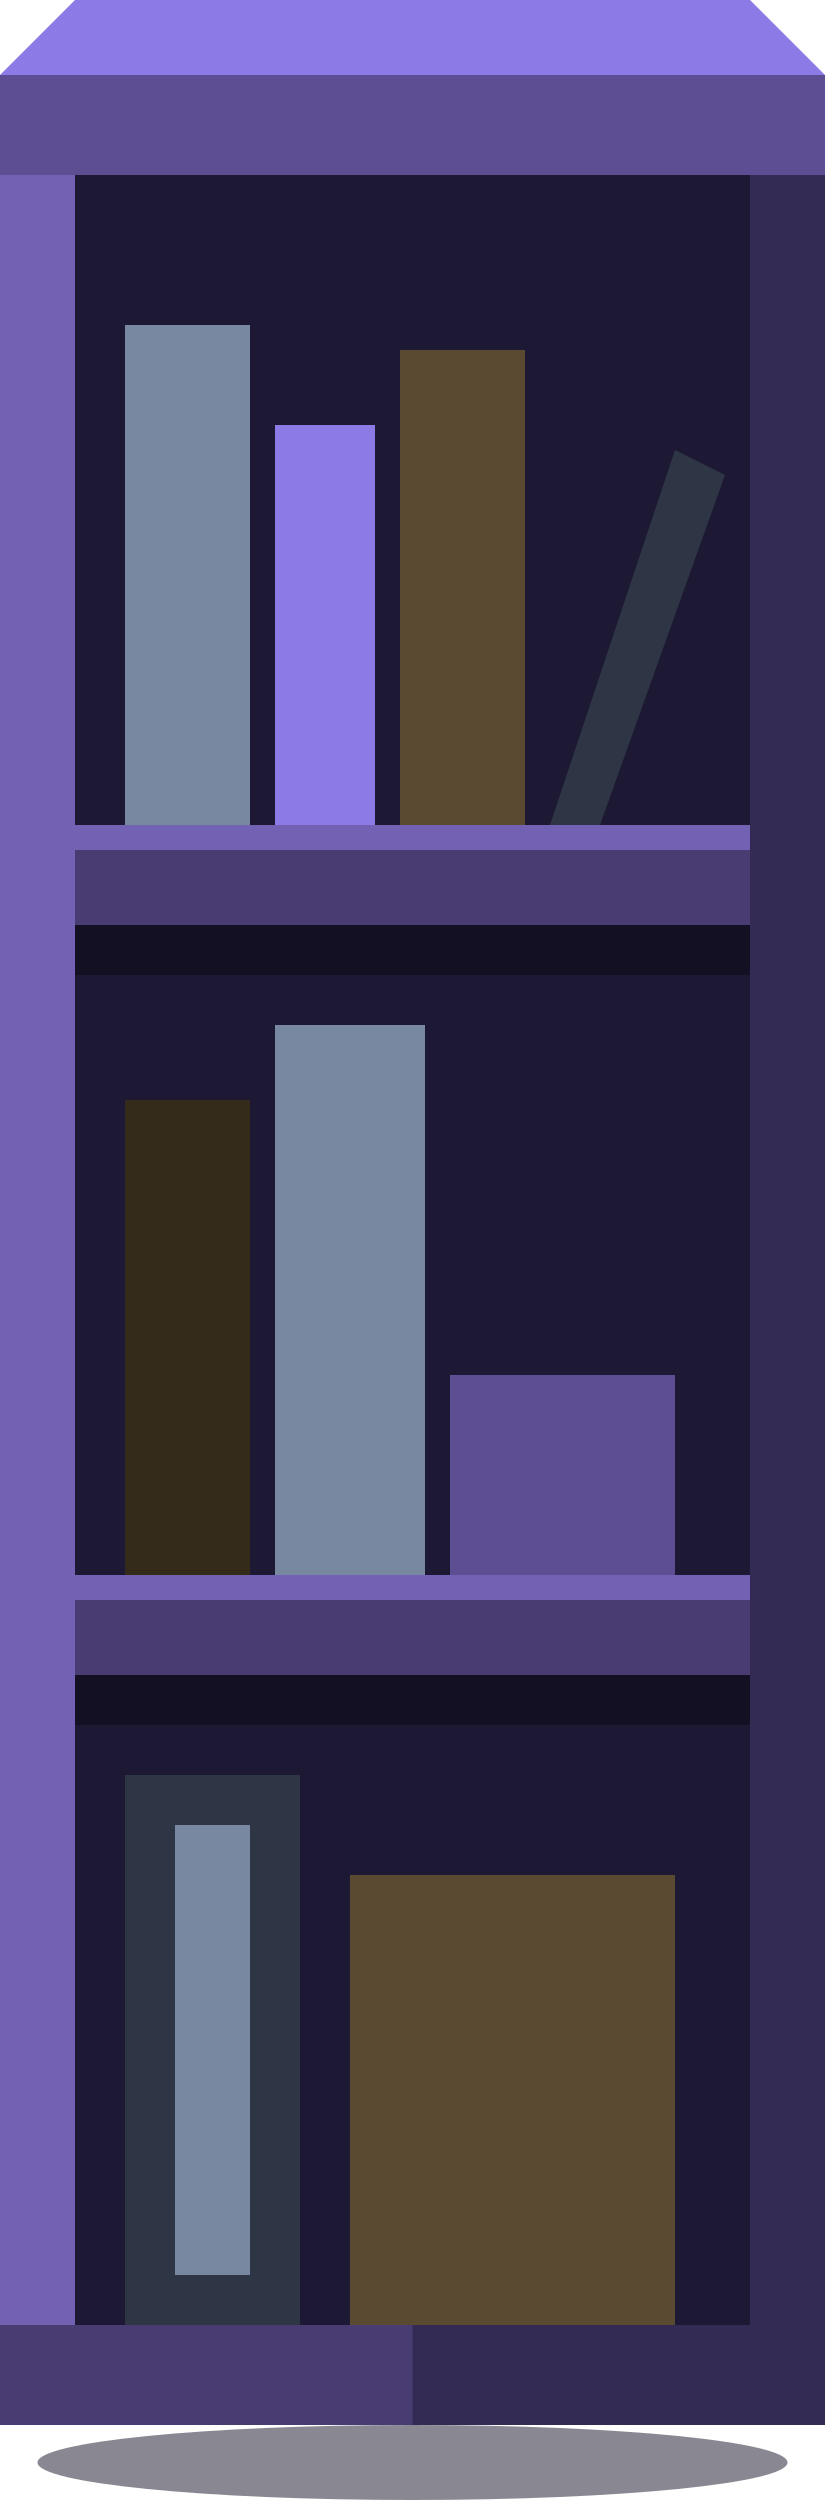
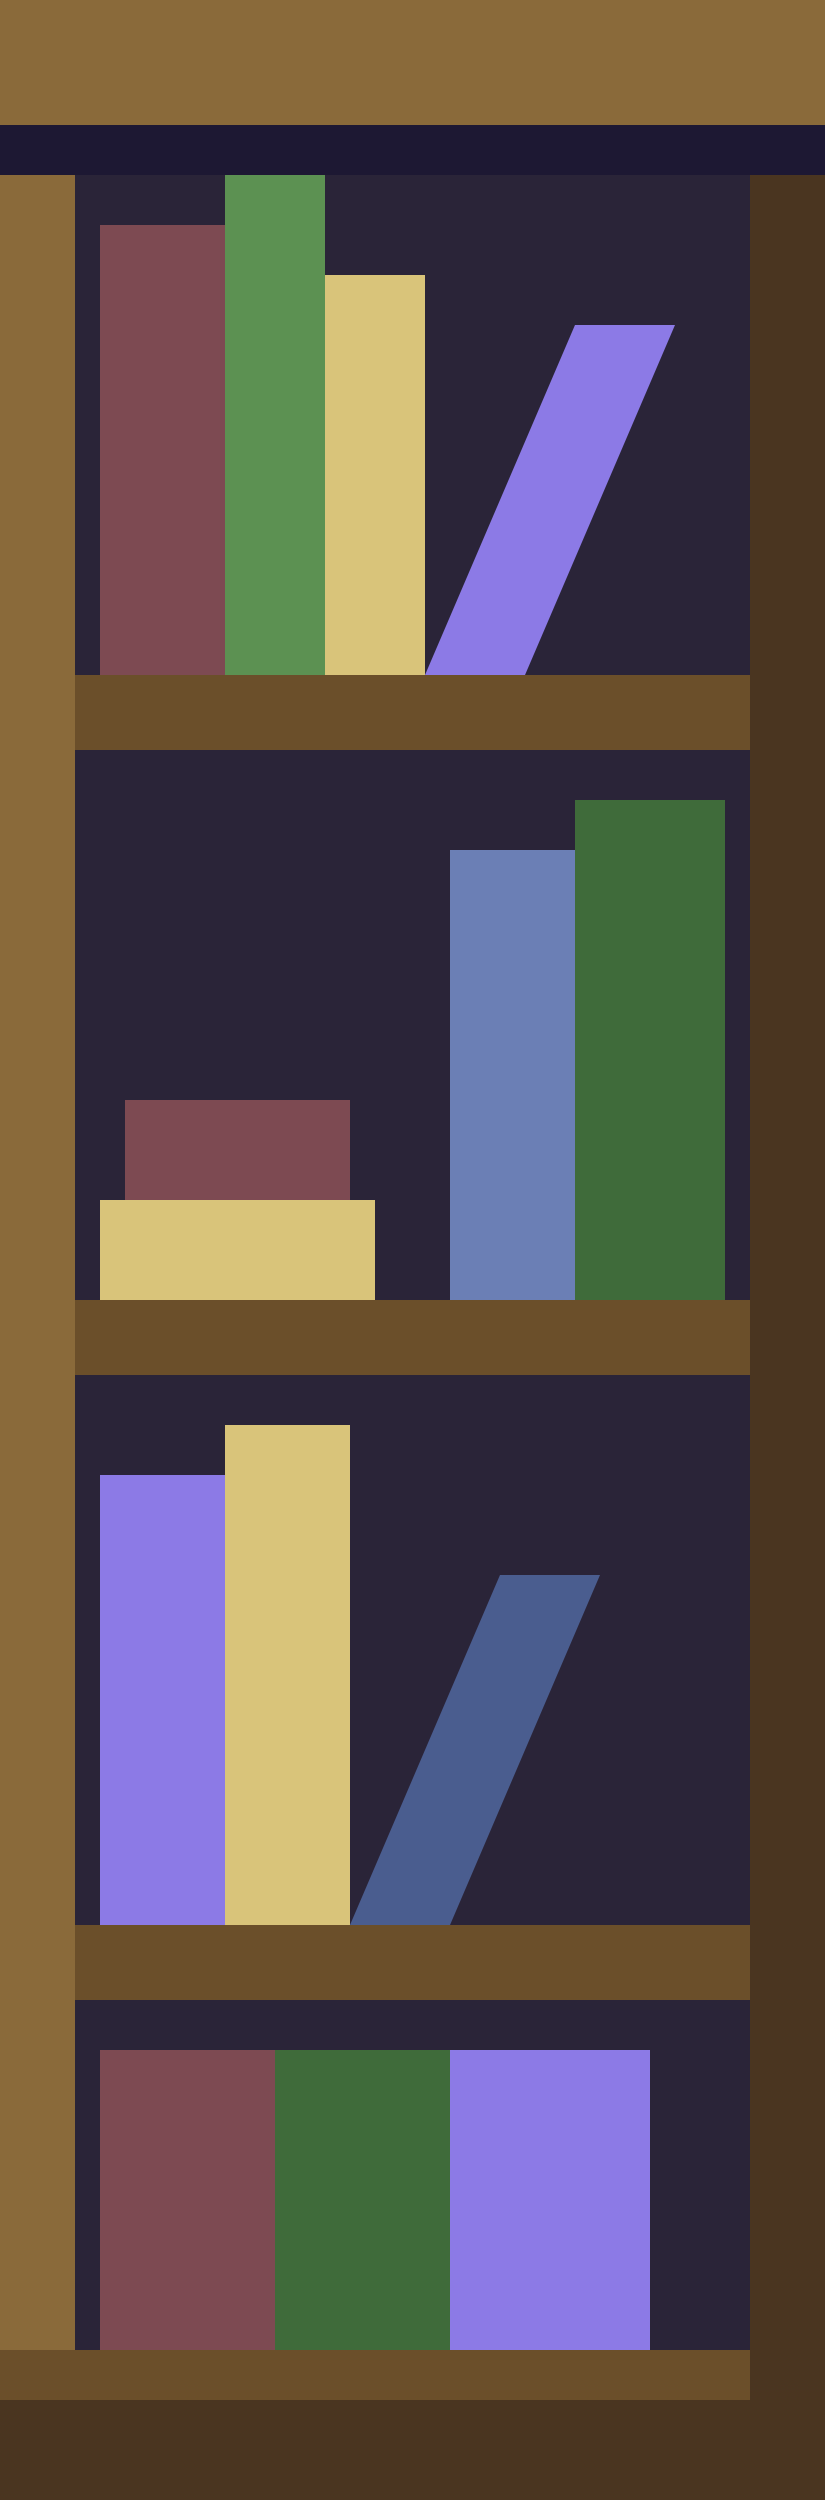
<svg xmlns="http://www.w3.org/2000/svg" viewBox="0 0 33 100">
-   <ellipse cx="16.5" cy="98.5" rx="15" ry="1.5" fill="#141024" opacity="0.5" />
-   <rect x="2" y="3" width="29" height="93" fill="#1d1833" />
-   <polygon points="0,3 3,0 30,0 33,3" fill="#8c7ae6" />
-   <rect x="0" y="3" width="3" height="93" fill="#7362b3" />
-   <rect x="30" y="3" width="3" height="93" fill="#342b54" />
-   <rect x="0" y="3" width="33" height="4" fill="#5d4e94" />
-   <rect x="0" y="93" width="33" height="4" fill="#342b54" />
-   <rect x="0" y="93" width="16.5" height="4" fill="#483c73" />
-   <rect x="3" y="33" width="27" height="1" fill="#7362b3" />
-   <rect x="3" y="34" width="27" height="3" fill="#483c73" />
-   <rect x="3" y="37" width="27" height="2" fill="#141024" />
-   <rect x="3" y="63" width="27" height="1" fill="#7362b3" />
-   <rect x="3" y="64" width="27" height="3" fill="#483c73" />
-   <rect x="3" y="67" width="27" height="2" fill="#141024" />
-   <rect x="5" y="13" width="5" height="20" fill="#7888a0" />
-   <rect x="11" y="17" width="4" height="16" fill="#8c7ae6" />
-   <rect x="16" y="14" width="5" height="19" fill="#5a4a32" />
-   <polygon points="22,33 27,18 29,19 24,33" fill="#2e3545" />
-   <rect x="5" y="44" width="5" height="19" fill="#352b1a" />
-   <rect x="11" y="41" width="6" height="22" fill="#7888a0" />
-   <rect x="18" y="55" width="9" height="8" fill="#5d4e94" />
-   <rect x="5" y="71" width="7" height="22" fill="#2e3545" />
-   <rect x="7" y="73" width="3" height="18" fill="#7888a0" />
-   <rect x="14" y="75" width="13" height="18" fill="#5a4a32" />
+   <rect x="0" y="0" width="33" height="100" fill="#2a2438" />
+   <rect x="0" y="0" width="3" height="94" fill="#8a6a3a" />
+   <rect x="30" y="0" width="3" height="94" fill="#4a3520" />
+   <rect x="0" y="0" width="33" height="5" fill="#8a6a3a" />
+   <rect x="0" y="5" width="33" height="2" fill="#1d1833" />
+   <rect x="3" y="27" width="27" height="3" fill="#6b4f2a" />
+   <rect x="3" y="52" width="27" height="3" fill="#6b4f2a" />
+   <rect x="3" y="77" width="27" height="3" fill="#6b4f2a" />
+   <rect x="0" y="94" width="33" height="6" fill="#4a3520" />
+   <rect x="0" y="94" width="30" height="2" fill="#6b4f2a" />
+   <rect x="4" y="9" width="5" height="18" fill="#7d4a52" />
+   <rect x="9" y="7" width="4" height="20" fill="#5c9152" />
+   <rect x="13" y="11" width="4" height="16" fill="#d9c47a" />
+   <polygon points="17,27 21,27 27,13 23,13" fill="#8c7ae6" />
+   <rect x="4" y="48" width="11" height="4" fill="#d9c47a" />
+   <rect x="5" y="44" width="9" height="4" fill="#7d4a52" />
+   <rect x="18" y="34" width="5" height="18" fill="#6b7fb5" />
+   <rect x="23" y="32" width="6" height="20" fill="#3f6b3a" />
+   <rect x="4" y="59" width="5" height="18" fill="#8c7ae6" />
+   <rect x="9" y="57" width="5" height="20" fill="#d9c47a" />
+   <polygon points="14,77 18,77 24,63 20,63" fill="#4a5d8f" />
+   <rect x="4" y="82" width="7" height="12" fill="#7d4a52" />
+   <rect x="11" y="82" width="7" height="12" fill="#3f6b3a" />
+   <rect x="18" y="82" width="8" height="12" fill="#8c7ae6" />
</svg>
